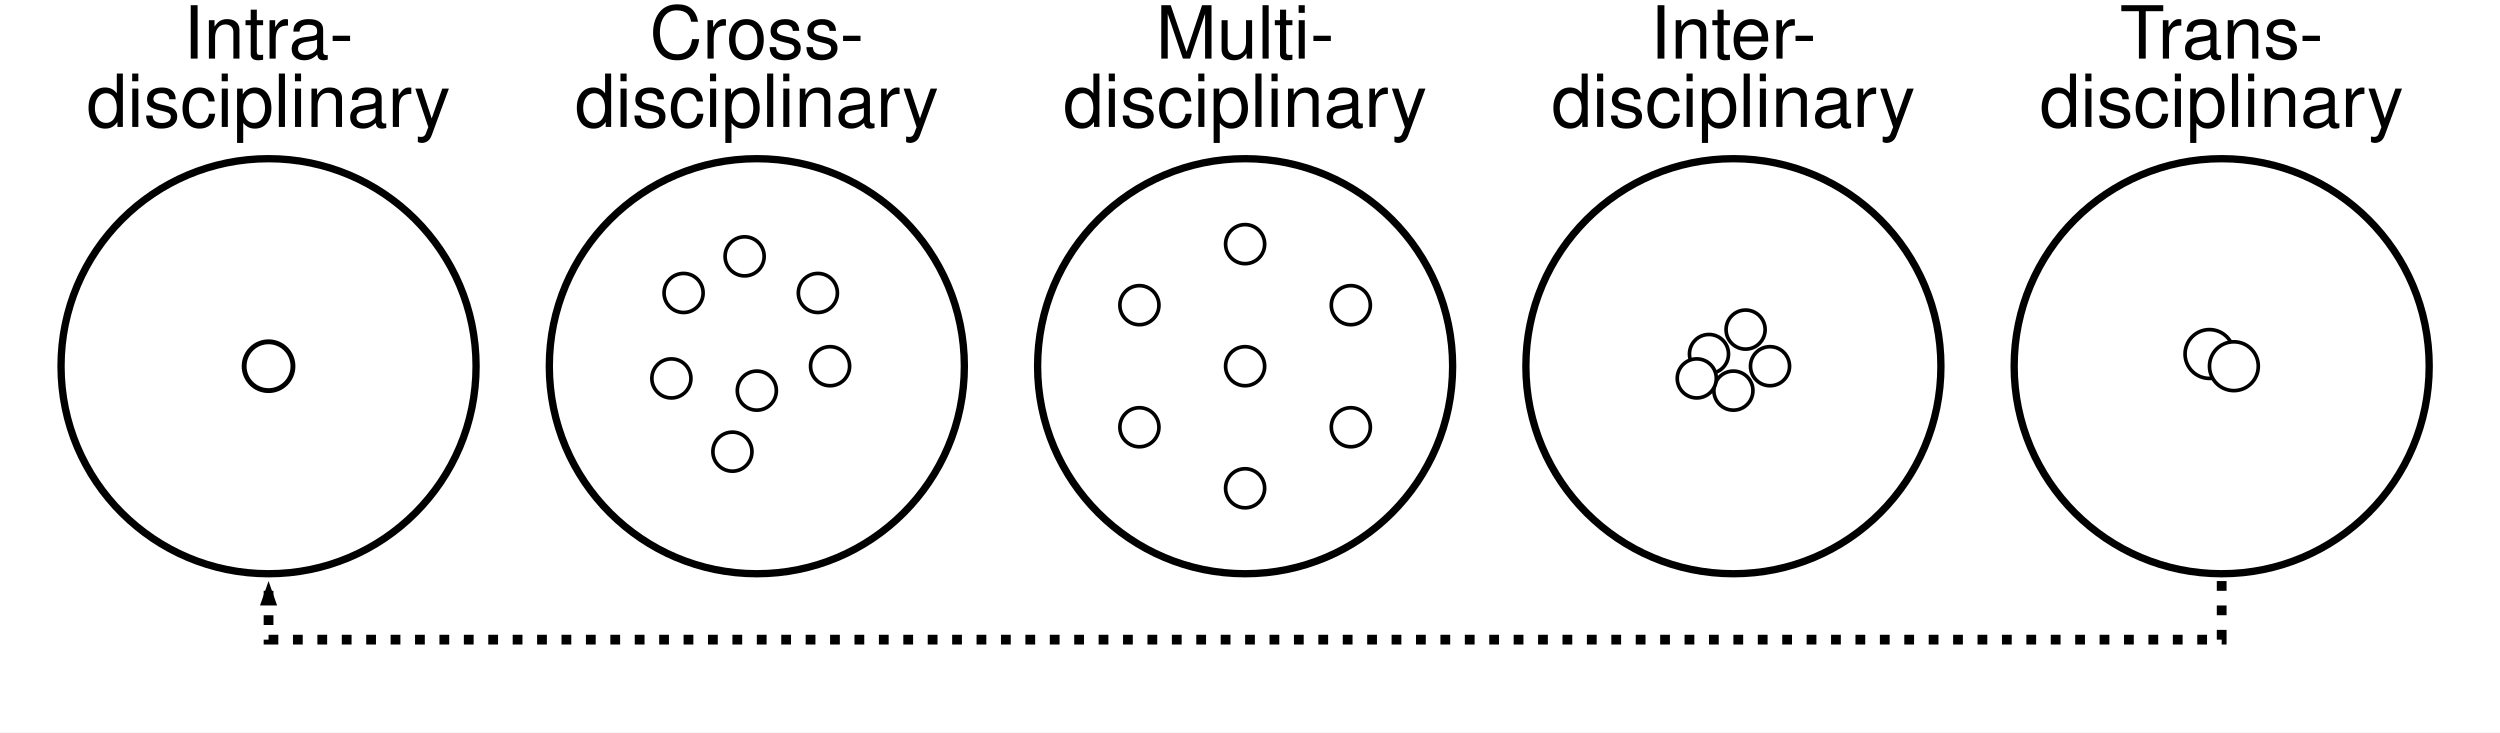
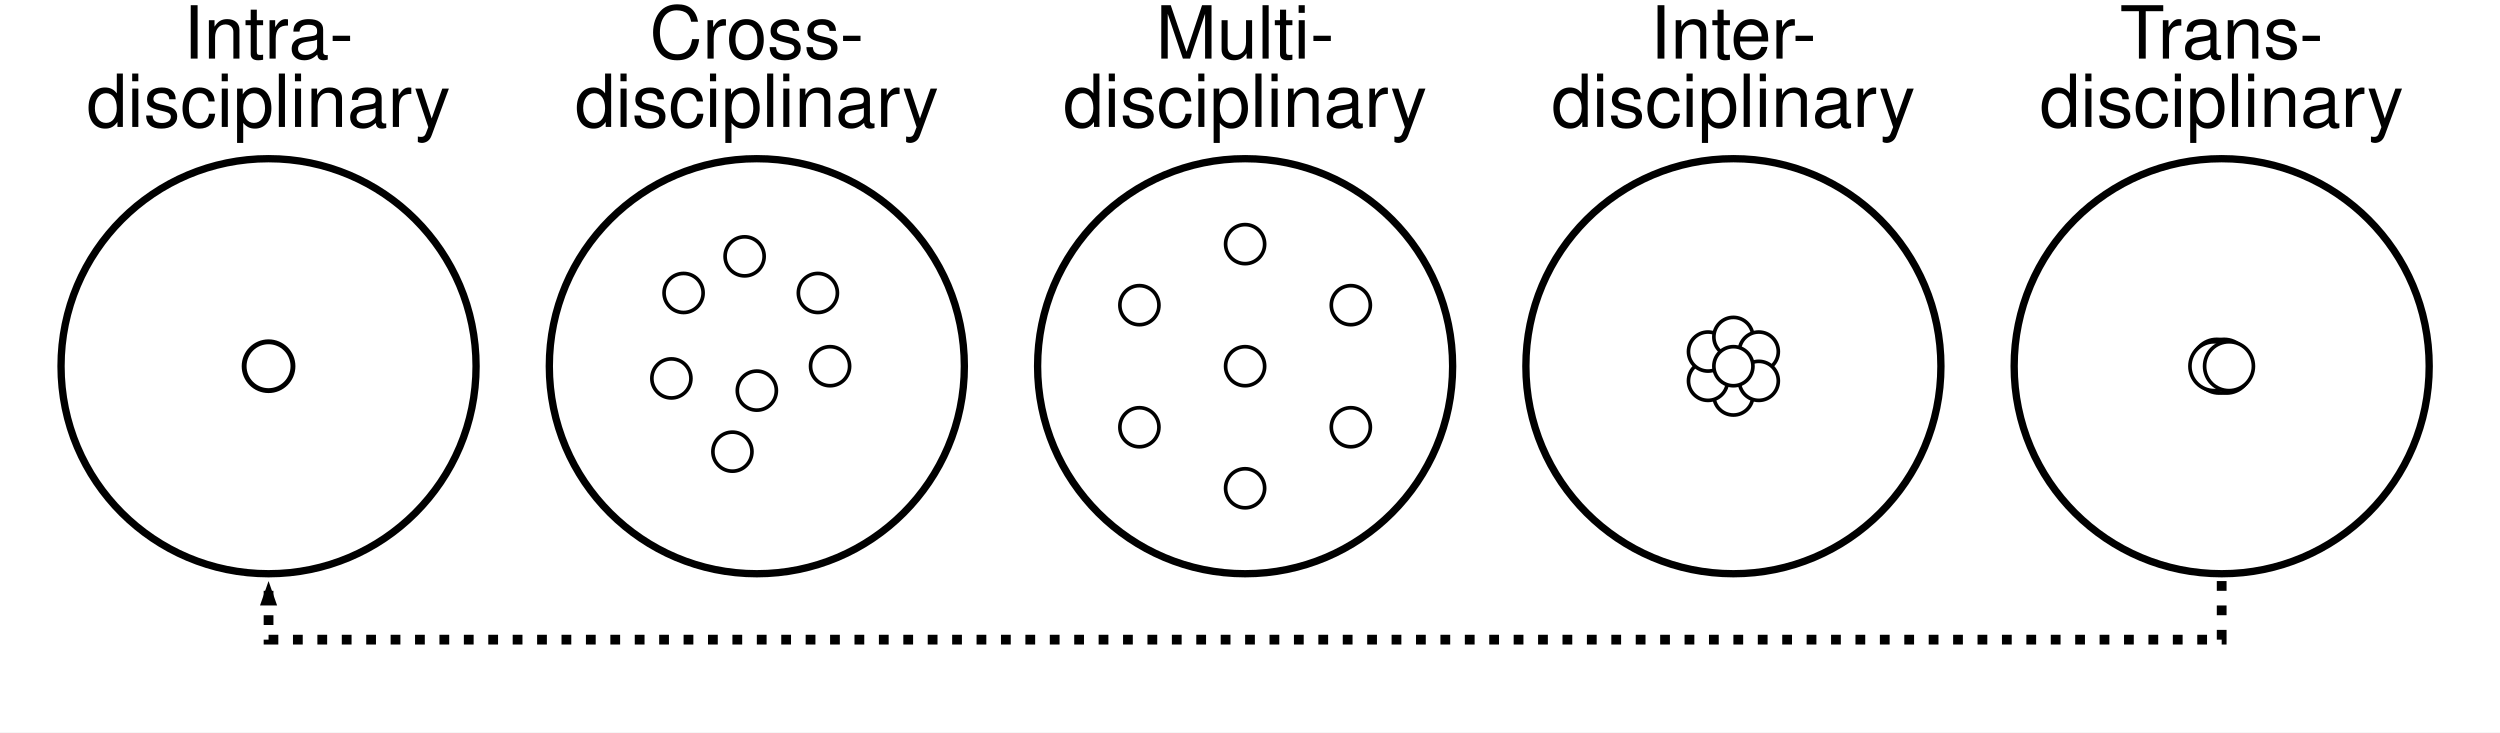
<svg xmlns="http://www.w3.org/2000/svg" width="1024" height="300" viewBox="0 0 1024 300">
  <defs>
    <marker id="arrowhead" markerWidth="10" markerHeight="7" refX="10" refY="3.5" orient="auto" markerUnits="userSpaceOnUse">
      <polygon points="0 0, 10 3.5, 0 7" fill="black" />
    </marker>
    <style>
      text {
        font-family: "Helvetica, Arial, sans-serif";
        fill: #000;
      }
    </style>
  </defs>
  <rect x="0" y="0" width="1024" height="300" fill="white" />
  <circle cx="110" cy="150" r="85" fill="white" stroke="black" stroke-width="3" />
  <circle cx="110" cy="150" r="10" fill="white" stroke="black" stroke-width="2" />
  <text x="110" y="24" text-anchor="middle" font-size="30">Intra-</text>
  <text x="110" y="52" text-anchor="middle" font-size="30">disciplinary</text>
  <circle cx="310" cy="150" r="85" fill="white" stroke="black" stroke-width="3" />
  <circle cx="280" cy="120" r="8" fill="white" stroke="black" stroke-width="1.5" />
  <circle cx="305" cy="105" r="8" fill="white" stroke="black" stroke-width="1.5" />
  <circle cx="335" cy="120" r="8" fill="white" stroke="black" stroke-width="1.5" />
  <circle cx="275" cy="155" r="8" fill="white" stroke="black" stroke-width="1.5" />
  <circle cx="310" cy="160" r="8" fill="white" stroke="black" stroke-width="1.5" />
  <circle cx="340" cy="150" r="8" fill="white" stroke="black" stroke-width="1.5" />
  <circle cx="300" cy="185" r="8" fill="white" stroke="black" stroke-width="1.5" />
  <text x="310" y="24" text-anchor="middle" font-size="30">Cross-</text>
  <text x="310" y="52" text-anchor="middle" font-size="30">disciplinary</text>
  <circle cx="510" cy="150" r="85" fill="white" stroke="black" stroke-width="3" />
  <circle cx="510" cy="200" r="8" fill="white" stroke="black" stroke-width="1.5" />
  <circle cx="466.7" cy="175" r="8" fill="white" stroke="black" stroke-width="1.5" />
  <circle cx="466.7" cy="125" r="8" fill="white" stroke="black" stroke-width="1.5" />
  <circle cx="510" cy="100" r="8" fill="white" stroke="black" stroke-width="1.5" />
  <circle cx="553.3" cy="125" r="8" fill="white" stroke="black" stroke-width="1.5" />
  <circle cx="553.3" cy="175" r="8" fill="white" stroke="black" stroke-width="1.5" />
  <circle cx="510" cy="150" r="8" fill="white" stroke="black" stroke-width="1.5" />
  <text x="510" y="24" text-anchor="middle" font-size="30">Multi-</text>
  <text x="510" y="52" text-anchor="middle" font-size="30">disciplinary</text>
  <circle cx="710" cy="150" r="85" fill="white" stroke="black" stroke-width="3" />
-   <circle cx="700" cy="145" r="8" fill="white" stroke="black" stroke-width="1.5" />
-   <circle cx="715" cy="135" r="8" fill="white" stroke="black" stroke-width="1.5" />
-   <circle cx="725" cy="150" r="8" fill="white" stroke="black" stroke-width="1.5" />
-   <circle cx="710" cy="160" r="8" fill="white" stroke="black" stroke-width="1.5" />
-   <circle cx="695" cy="155" r="8" fill="white" stroke="black" stroke-width="1.5" />
+   <circle cx="710" cy="162" r="8" fill="white" stroke="black" stroke-width="1.5" />
+   <circle cx="699.6" cy="156" r="8" fill="white" stroke="black" stroke-width="1.5" />
+   <circle cx="699.6" cy="144" r="8" fill="white" stroke="black" stroke-width="1.5" />
+   <circle cx="710" cy="138" r="8" fill="white" stroke="black" stroke-width="1.5" />
+   <circle cx="720.4" cy="144" r="8" fill="white" stroke="black" stroke-width="1.5" />
+   <circle cx="720.4" cy="156" r="8" fill="white" stroke="black" stroke-width="1.5" />
+   <circle cx="710" cy="150" r="8" fill="white" stroke="black" stroke-width="1.5" />
  <text x="710" y="24" text-anchor="middle" font-size="30">Inter-</text>
  <text x="710" y="52" text-anchor="middle" font-size="30">disciplinary</text>
  <circle cx="910" cy="150" r="85" fill="white" stroke="black" stroke-width="3" />
-   <circle cx="905" cy="145" r="10" fill="white" stroke="black" stroke-width="1.5" />
-   <circle cx="915" cy="150" r="10" fill="white" stroke="black" stroke-width="1.5" />
+   <circle cx="910" cy="150" r="10" fill="white" stroke="black" stroke-width="1.5" />
+   <circle cx="908" cy="149" r="10" fill="white" stroke="black" stroke-width="1.5" />
+   <circle cx="912" cy="151" r="10" fill="white" stroke="black" stroke-width="1.5" />
+   <circle cx="909" cy="151" r="10" fill="white" stroke="black" stroke-width="1.5" />
+   <circle cx="911" cy="149" r="10" fill="white" stroke="black" stroke-width="1.5" />
+   <circle cx="907" cy="150" r="10" fill="white" stroke="black" stroke-width="1.5" />
+   <circle cx="913" cy="150" r="10" fill="white" stroke="black" stroke-width="1.5" />
  <text x="910" y="24" text-anchor="middle" font-size="30">Trans-</text>
  <text x="910" y="52" text-anchor="middle" font-size="30">disciplinary</text>
  <path d="       M 910 238       L 910 262       L 110 262       L 110 238" fill="none" stroke="black" stroke-width="4" stroke-dasharray="4,6" marker-end="url(#arrowhead)" />
</svg>
